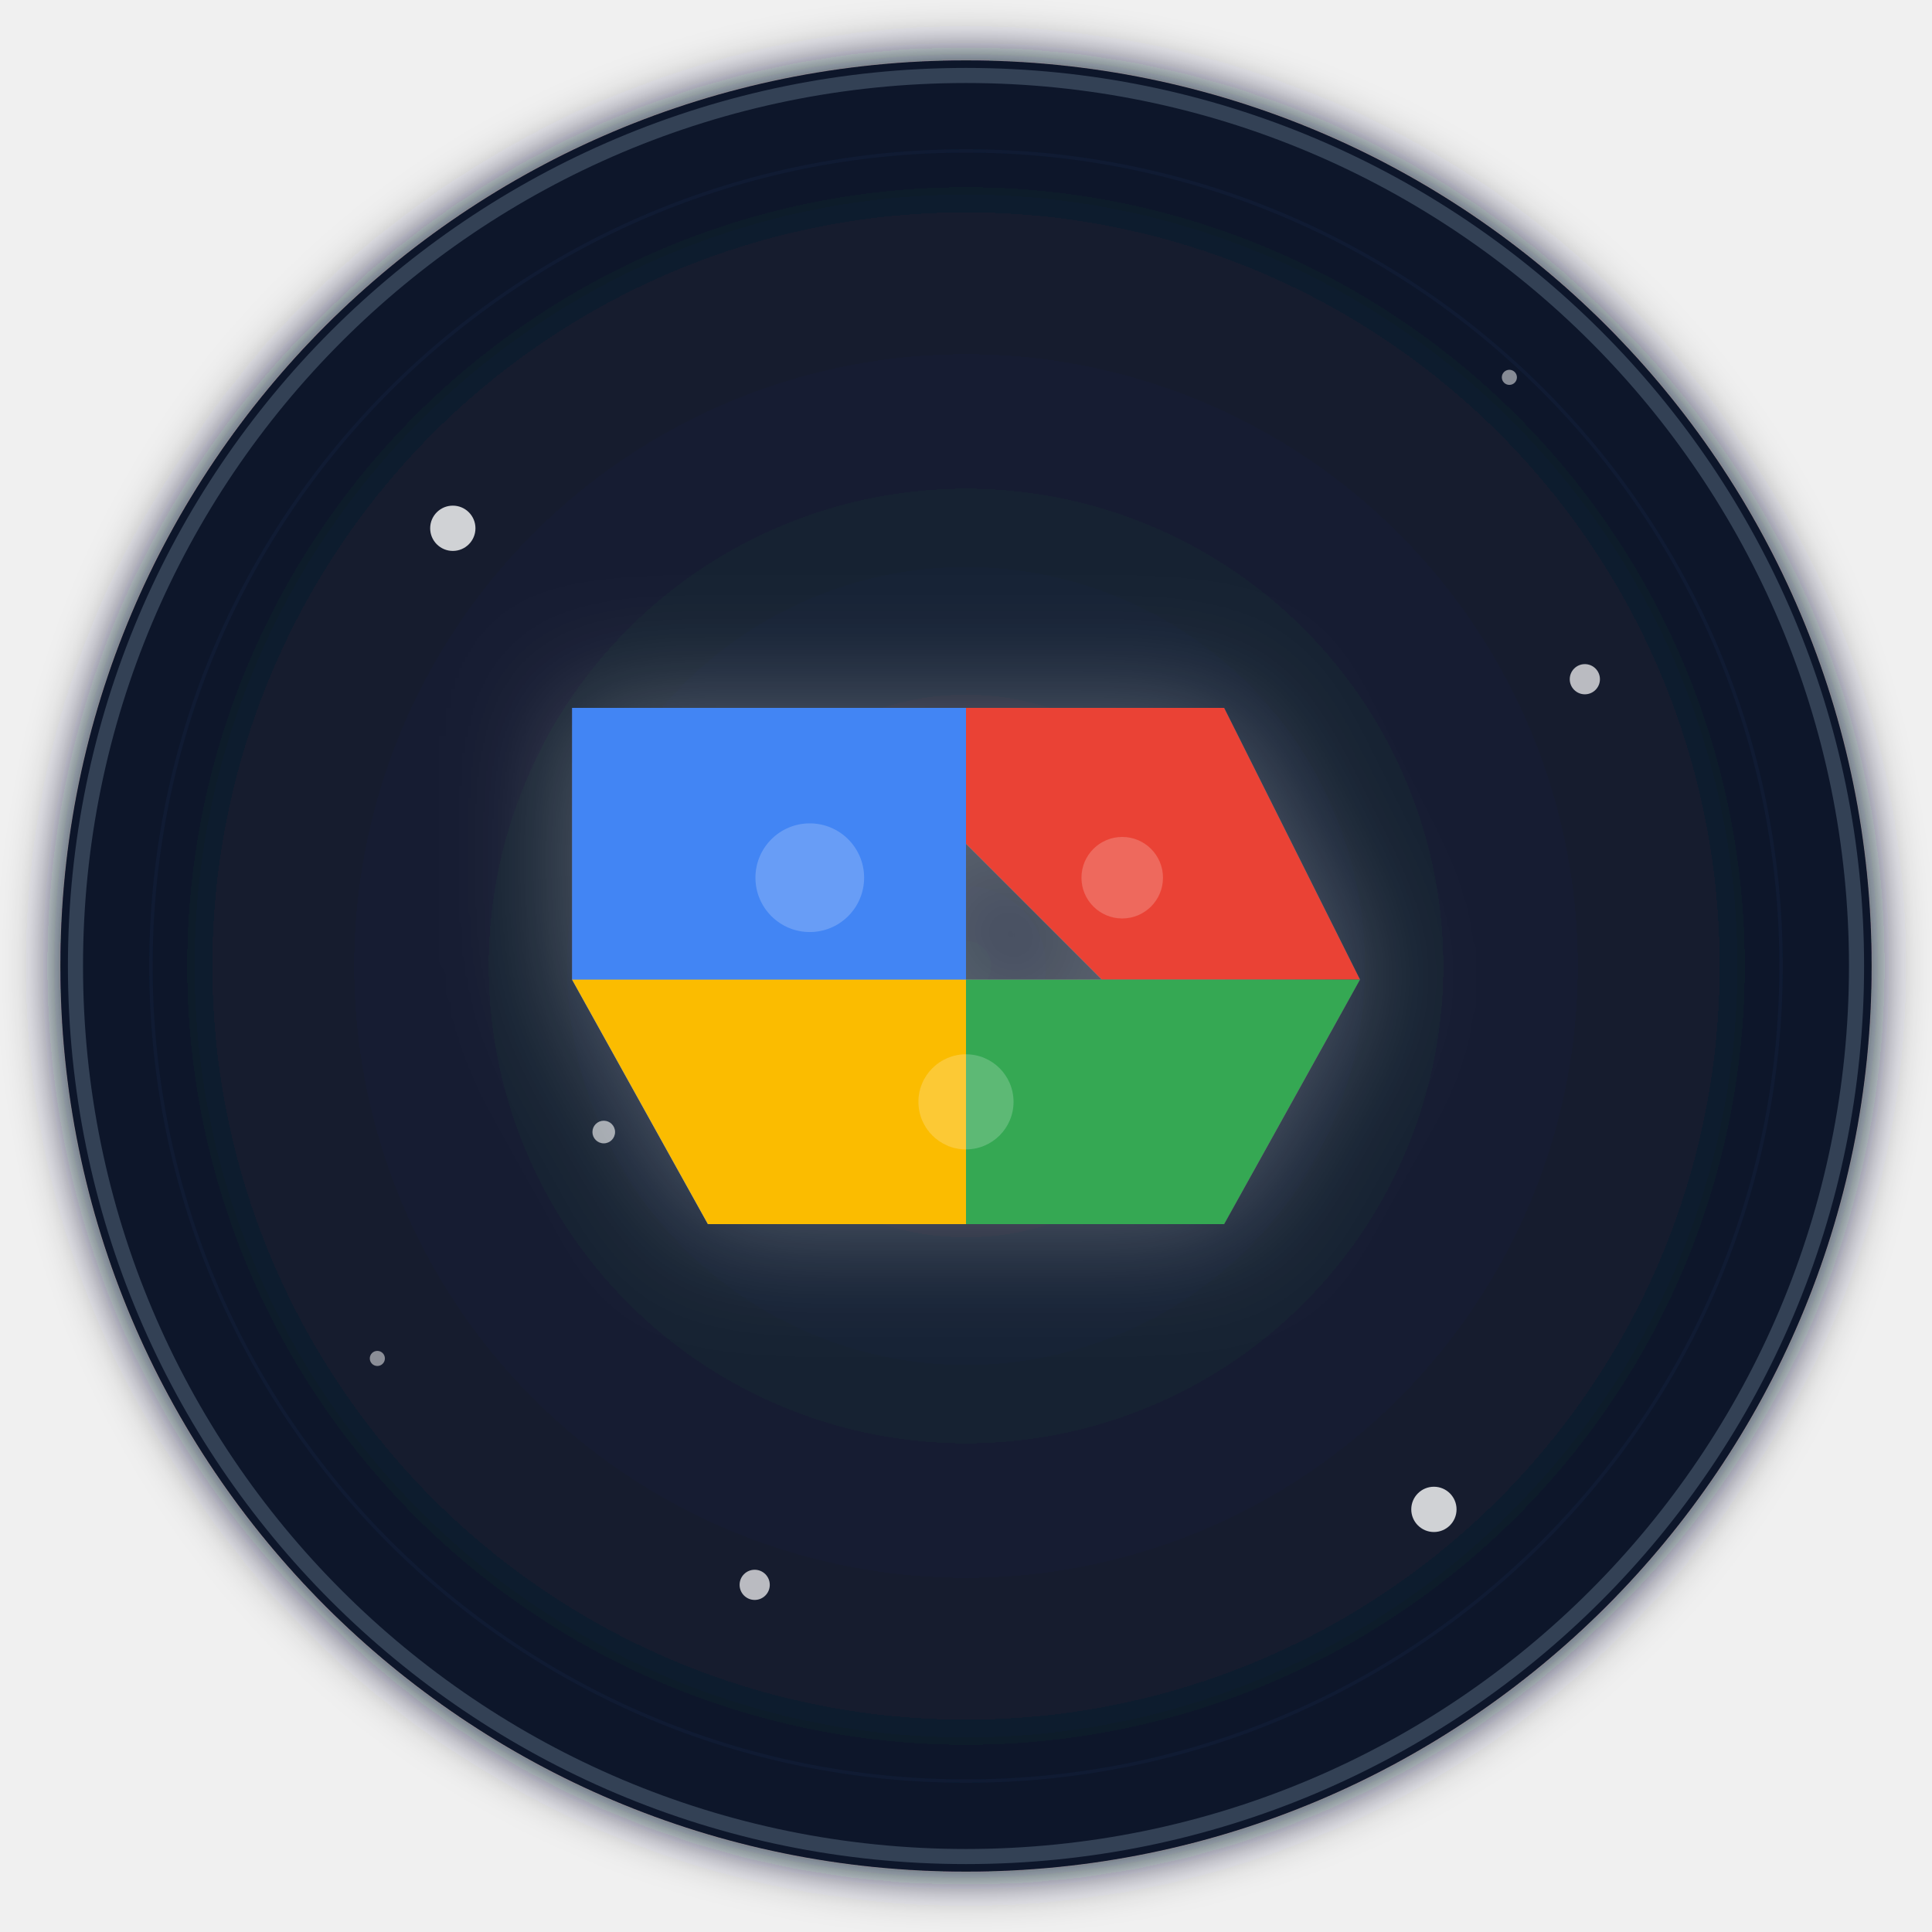
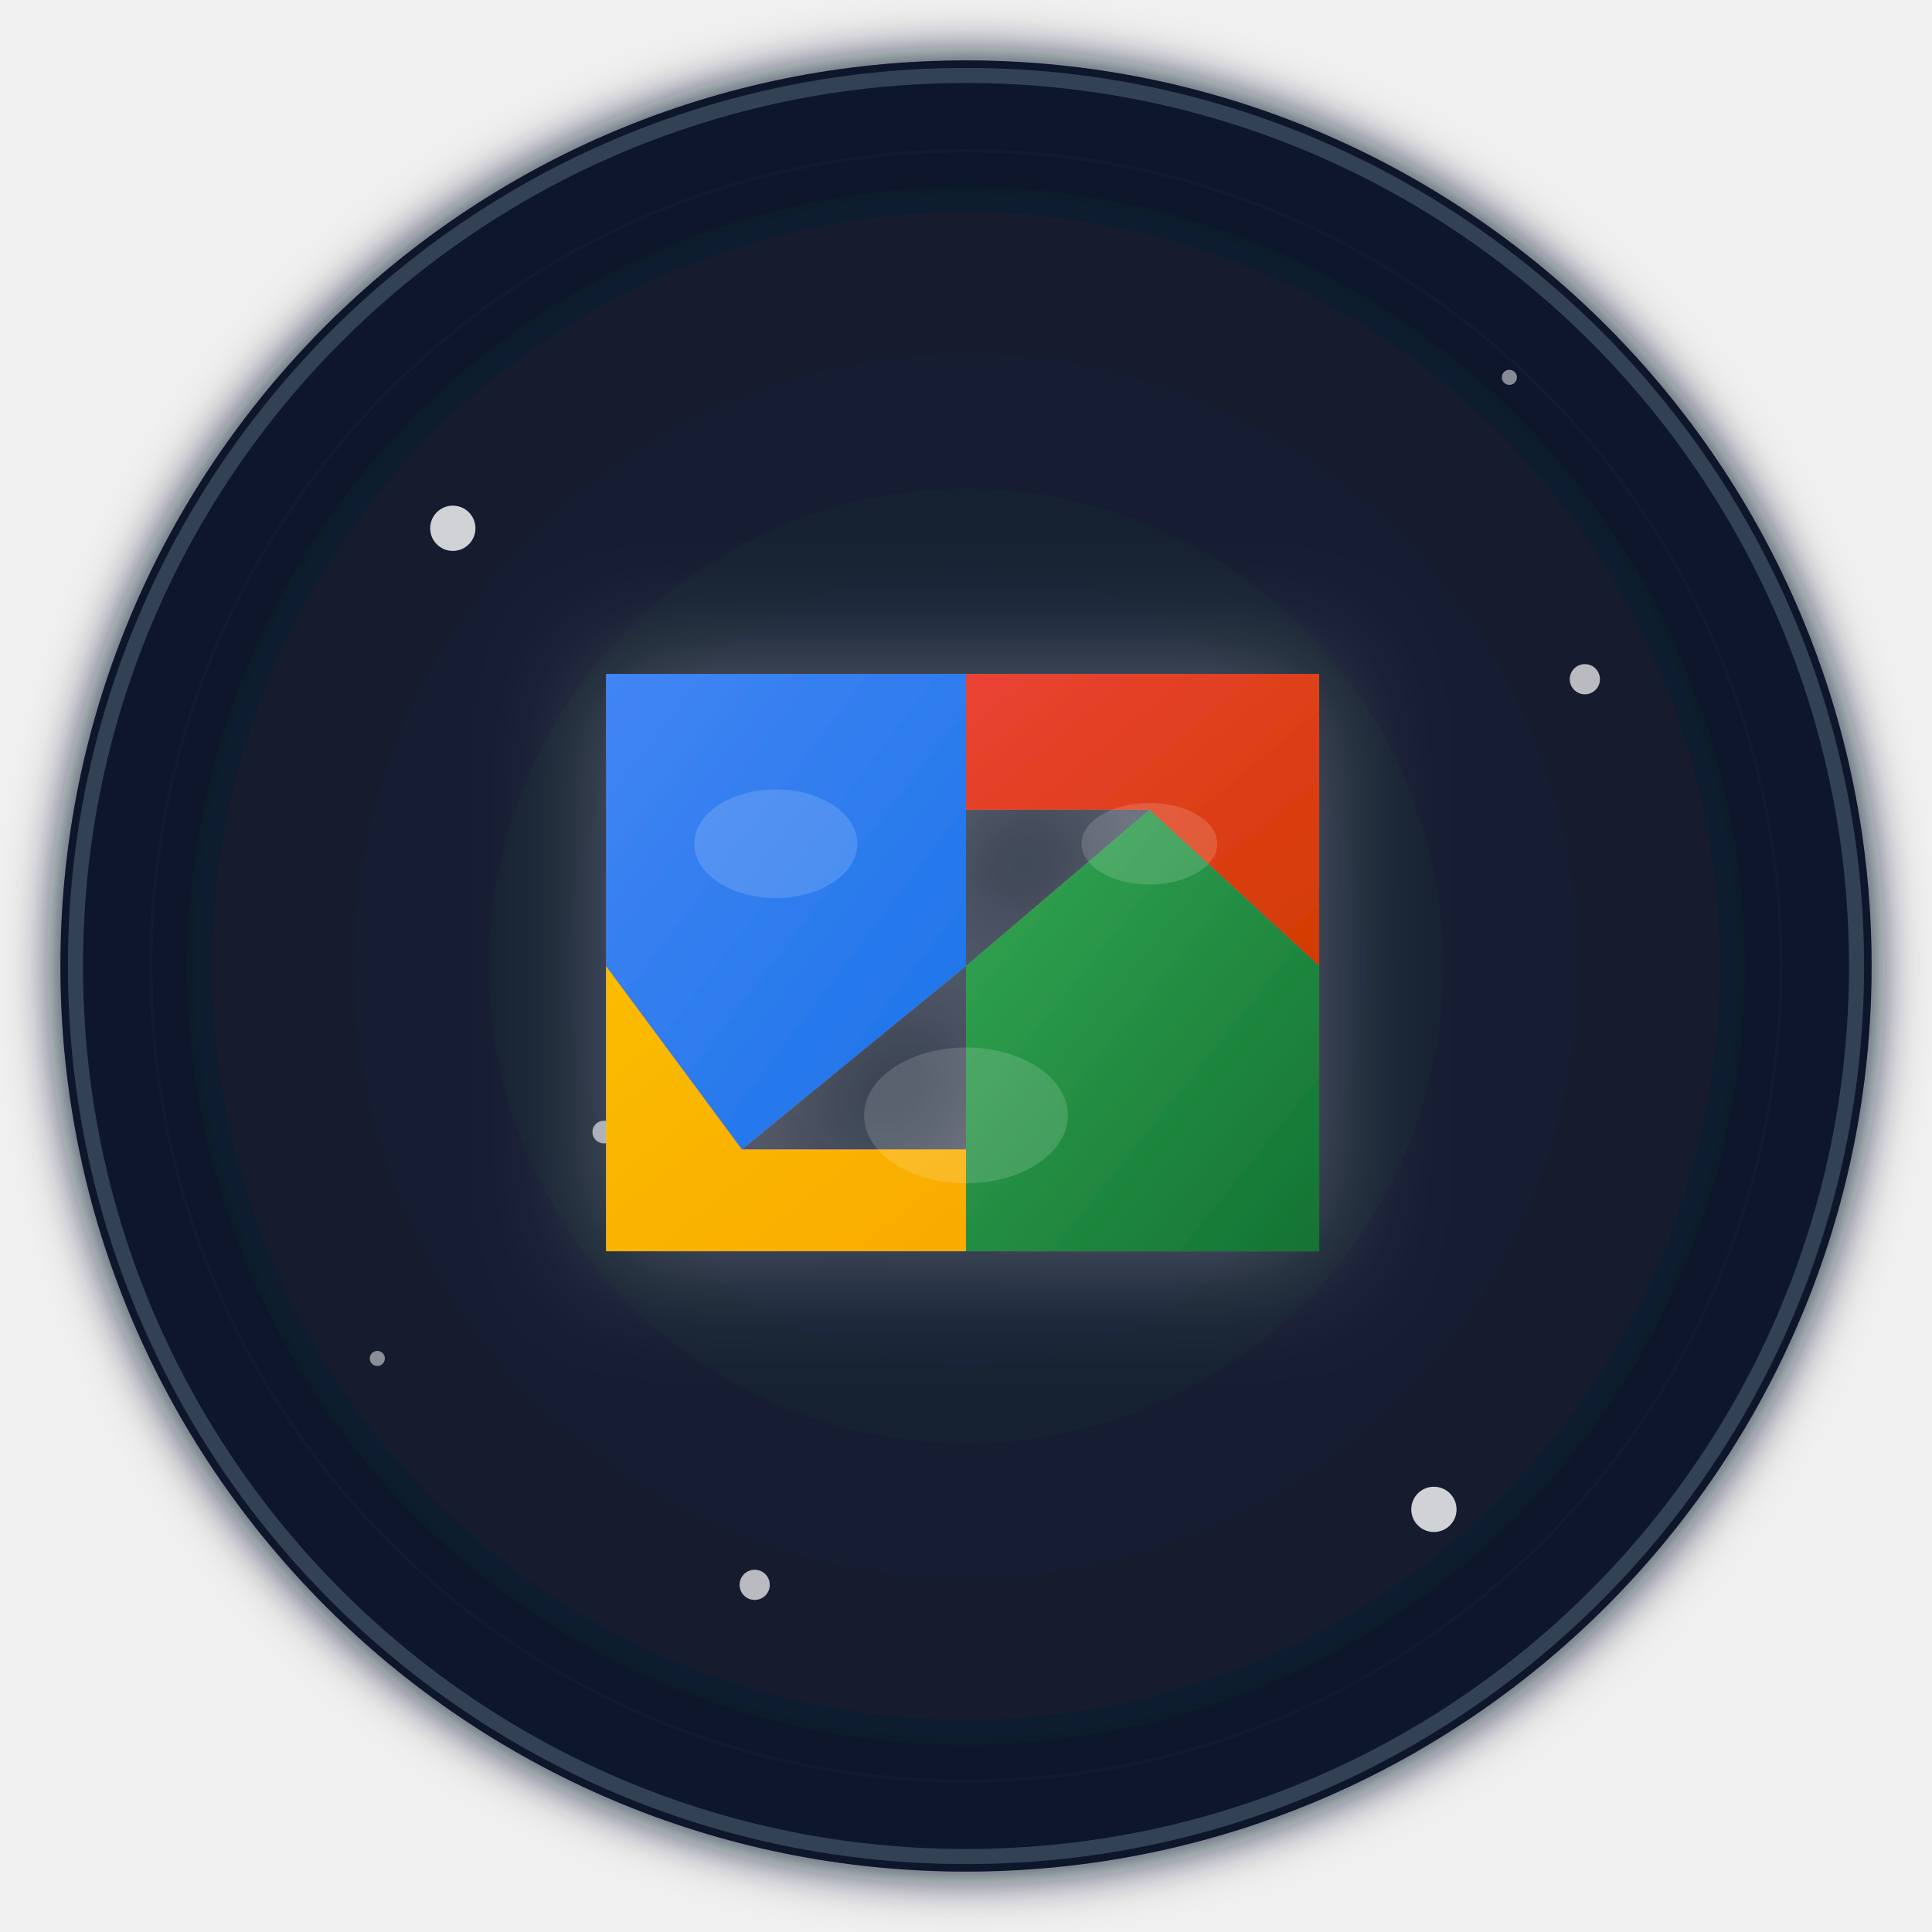
<svg xmlns="http://www.w3.org/2000/svg" width="256" height="256" viewBox="0 0 256 256" fill="none">
  <defs>
    <radialGradient id="grad1" cx="50%" cy="50%" r="50%" fx="50%" fy="50%">
      <stop offset="0%" style="stop-color:#1e293b;stop-opacity:1" />
      <stop offset="100%" style="stop-color:#0f172a;stop-opacity:1" />
    </radialGradient>
    <filter id="glow">
      <feGaussianBlur stdDeviation="3.5" result="coloredBlur" />
      <feMerge>
        <feMergeNode in="coloredBlur" />
        <feMergeNode in="SourceGraphic" />
      </feMerge>
    </filter>
  </defs>
  <circle cx="128" cy="128" r="120" fill="url(#grad1)" filter="url(#glow)" />
  <circle cx="128" cy="128" r="118" fill="transparent" stroke="#334155" stroke-width="2" />
  <circle cx="60" cy="70" r="3" fill="white" opacity="0.8" />
  <circle cx="190" cy="200" r="3" fill="white" opacity="0.8" />
  <circle cx="100" cy="210" r="2" fill="white" opacity="0.7" />
  <circle cx="210" cy="90" r="2" fill="white" opacity="0.7" />
  <circle cx="80" cy="150" r="1.5" fill="white" opacity="0.6" />
  <circle cx="170" cy="120" r="1.5" fill="white" opacity="0.6" />
  <circle cx="50" cy="180" r="1" fill="white" opacity="0.5" />
  <circle cx="200" cy="50" r="1" fill="white" opacity="0.5" />
  <g style="filter: drop-shadow(0 0 8px rgba(255, 255, 255, 0.3));">
    <g transform="translate(128, 128) scale(0.9) translate(-128, -128)">
-       <path d="M70 90 L128 90 L128 130 L90 166 L70 130 Z" fill="#4285F4" />
-       <path d="M128 90 L166 90 L186 130 L148 130 L128 110 Z" fill="#EA4335" />
-       <path d="M70 130 L90 166 L128 166 L128 130 Z" fill="#FBBC04" />
-       <path d="M128 130 L148 130 L186 130 L166 166 L128 166 Z" fill="#34A853" />
-       <circle cx="105" cy="115" r="8" fill="white" opacity="0.2" />
-       <circle cx="151" cy="115" r="6" fill="white" opacity="0.2" />
-       <circle cx="128" cy="148" r="7" fill="white" opacity="0.2" />
+       <defs>
+         <linearGradient id="gcpBlue" x1="0%" y1="0%" x2="100%" y2="100%">
+           <stop offset="0%" style="stop-color:#4285F4;stop-opacity:1" />
+           <stop offset="100%" style="stop-color:#1a73e8;stop-opacity:1" />
+         </linearGradient>
+         <linearGradient id="gcpRed" x1="0%" y1="0%" x2="100%" y2="100%">
+           <stop offset="0%" style="stop-color:#EA4335;stop-opacity:1" />
+           <stop offset="100%" style="stop-color:#d33b01;stop-opacity:1" />
+         </linearGradient>
+         <linearGradient id="gcpYellow" x1="0%" y1="0%" x2="100%" y2="100%">
+           <stop offset="0%" style="stop-color:#FBBC04;stop-opacity:1" />
+           <stop offset="100%" style="stop-color:#f9ab00;stop-opacity:1" />
+         </linearGradient>
+         <linearGradient id="gcpGreen" x1="0%" y1="0%" x2="100%" y2="100%">
+           <stop offset="0%" style="stop-color:#34A853;stop-opacity:1" />
+           <stop offset="100%" style="stop-color:#137333;stop-opacity:1" />
+         </linearGradient>
+       </defs>
+       <path d="M75 85 L128 85 L128 128 L95 155 L75 128 L75 105 Z" fill="url(#gcpBlue)" />
+       <path d="M128 85 L180 85 L180 105 L180 128 L155 105 L128 105 Z" fill="url(#gcpRed)" />
+       <path d="M75 128 L95 155 L128 155 L128 170 L75 170 Z" fill="url(#gcpYellow)" />
+       <path d="M128 128 L155 105 L180 128 L180 170 L128 170 Z" fill="url(#gcpGreen)" />
+       <ellipse cx="100" cy="110" rx="12" ry="8" fill="white" opacity="0.15" />
+       <ellipse cx="155" cy="110" rx="10" ry="6" fill="white" opacity="0.15" />
+       <ellipse cx="128" cy="150" rx="15" ry="10" fill="white" opacity="0.15" />
      <circle cx="128" cy="128" r="120" fill="none" stroke="#4285F4" stroke-width="0.5" opacity="0.05" />
    </g>
  </g>
</svg>
